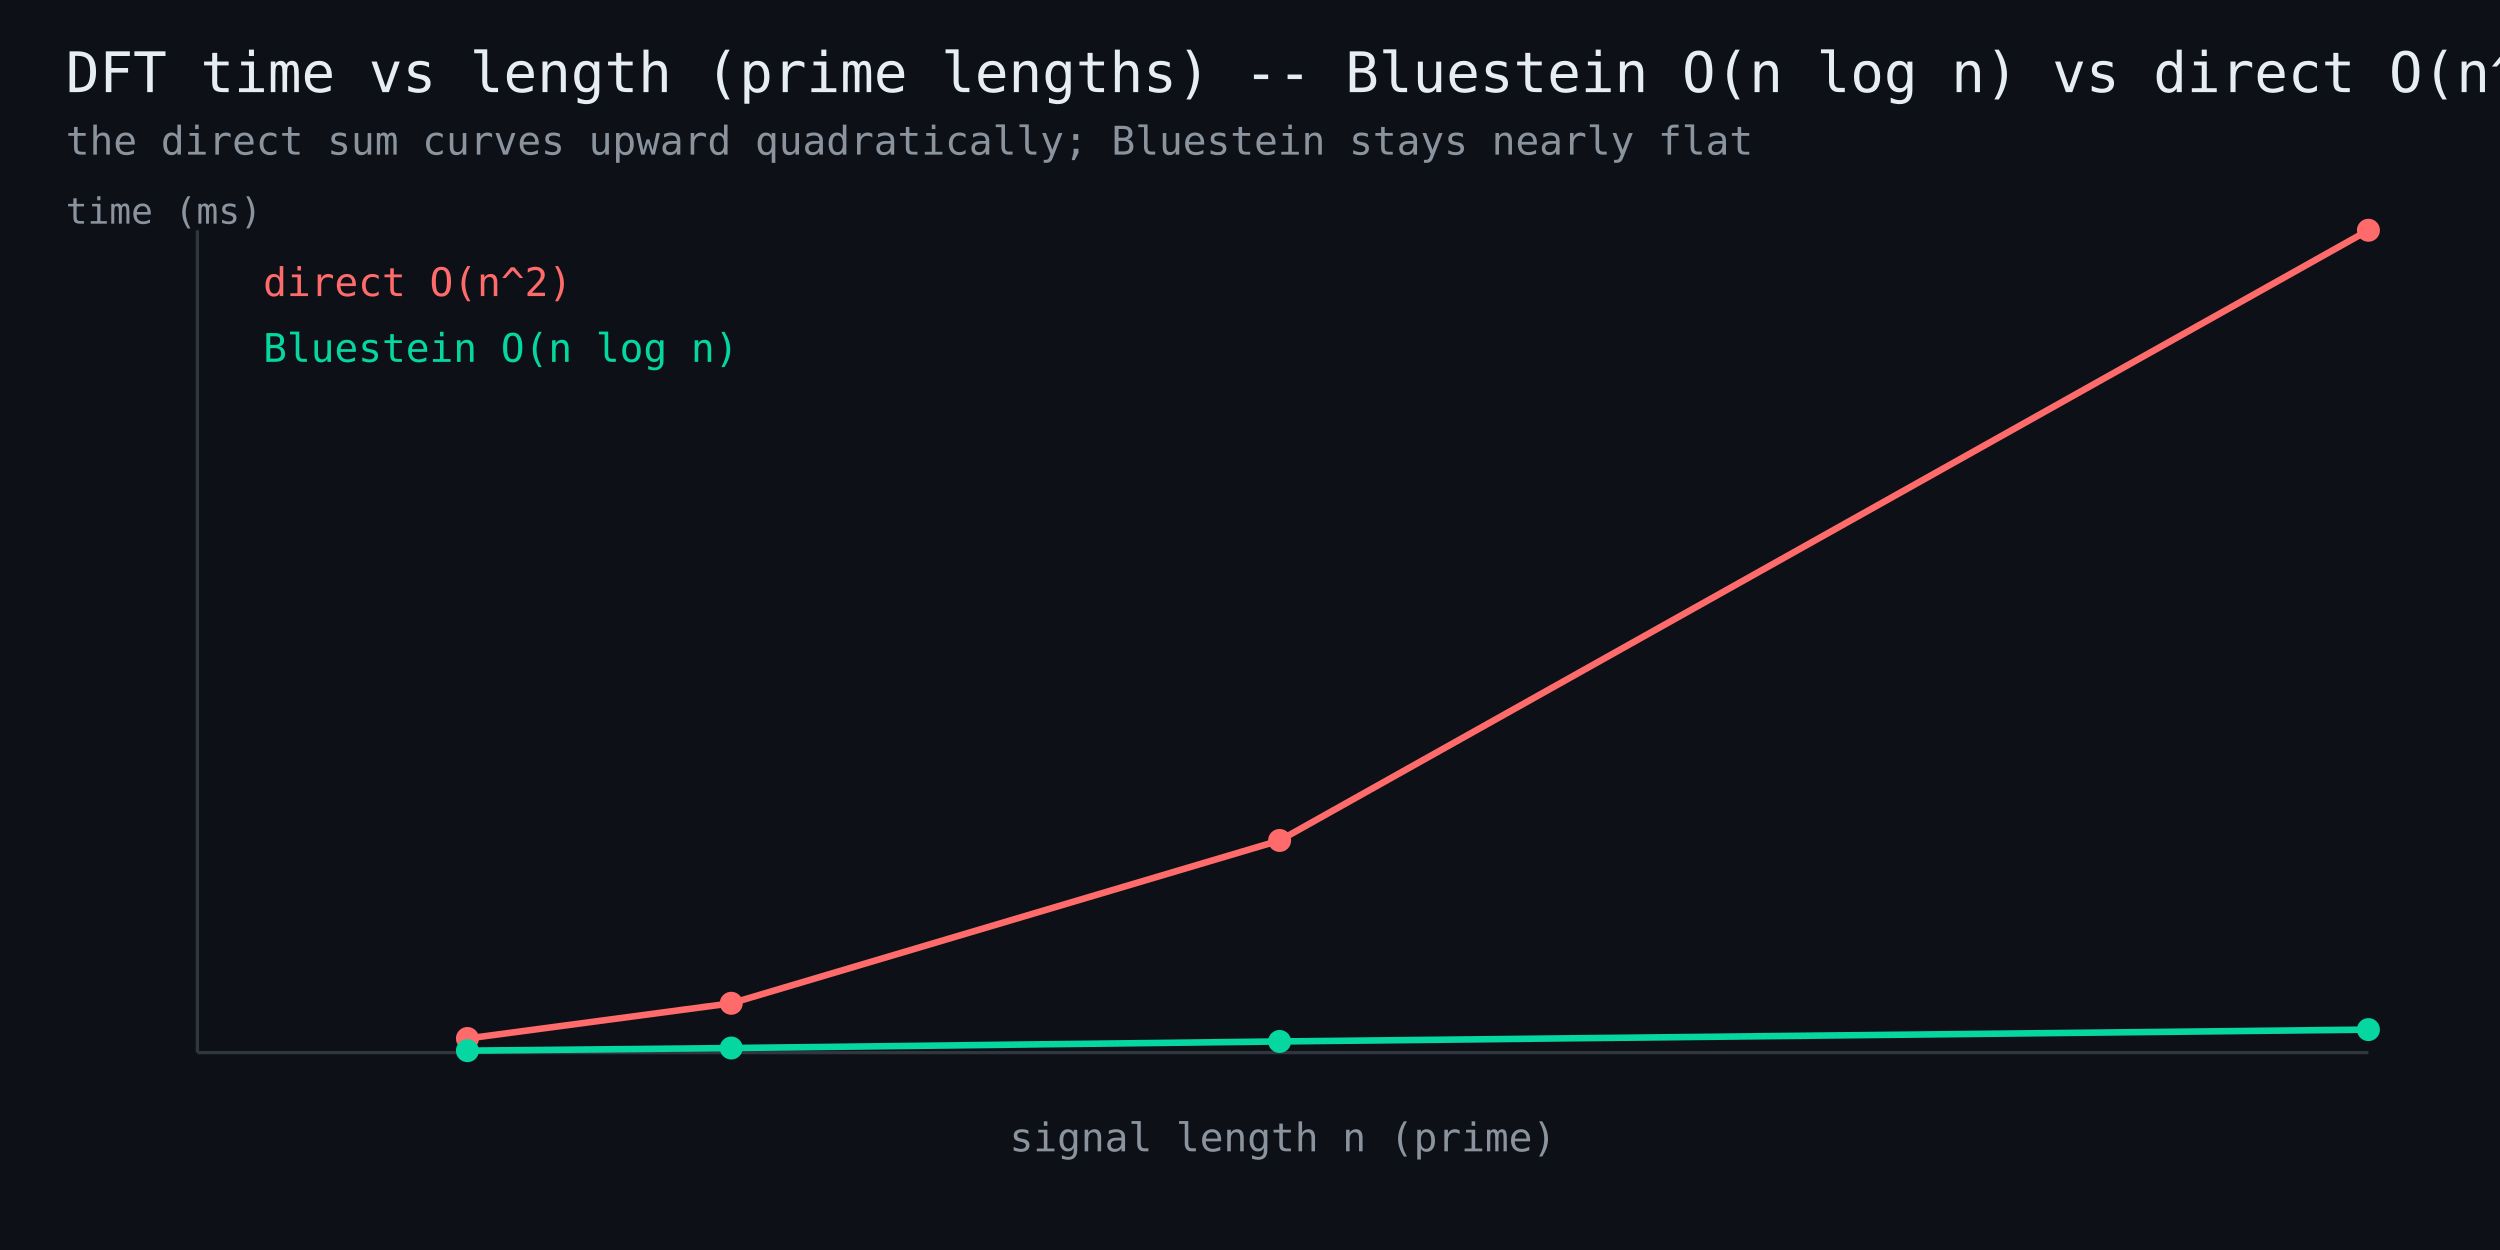
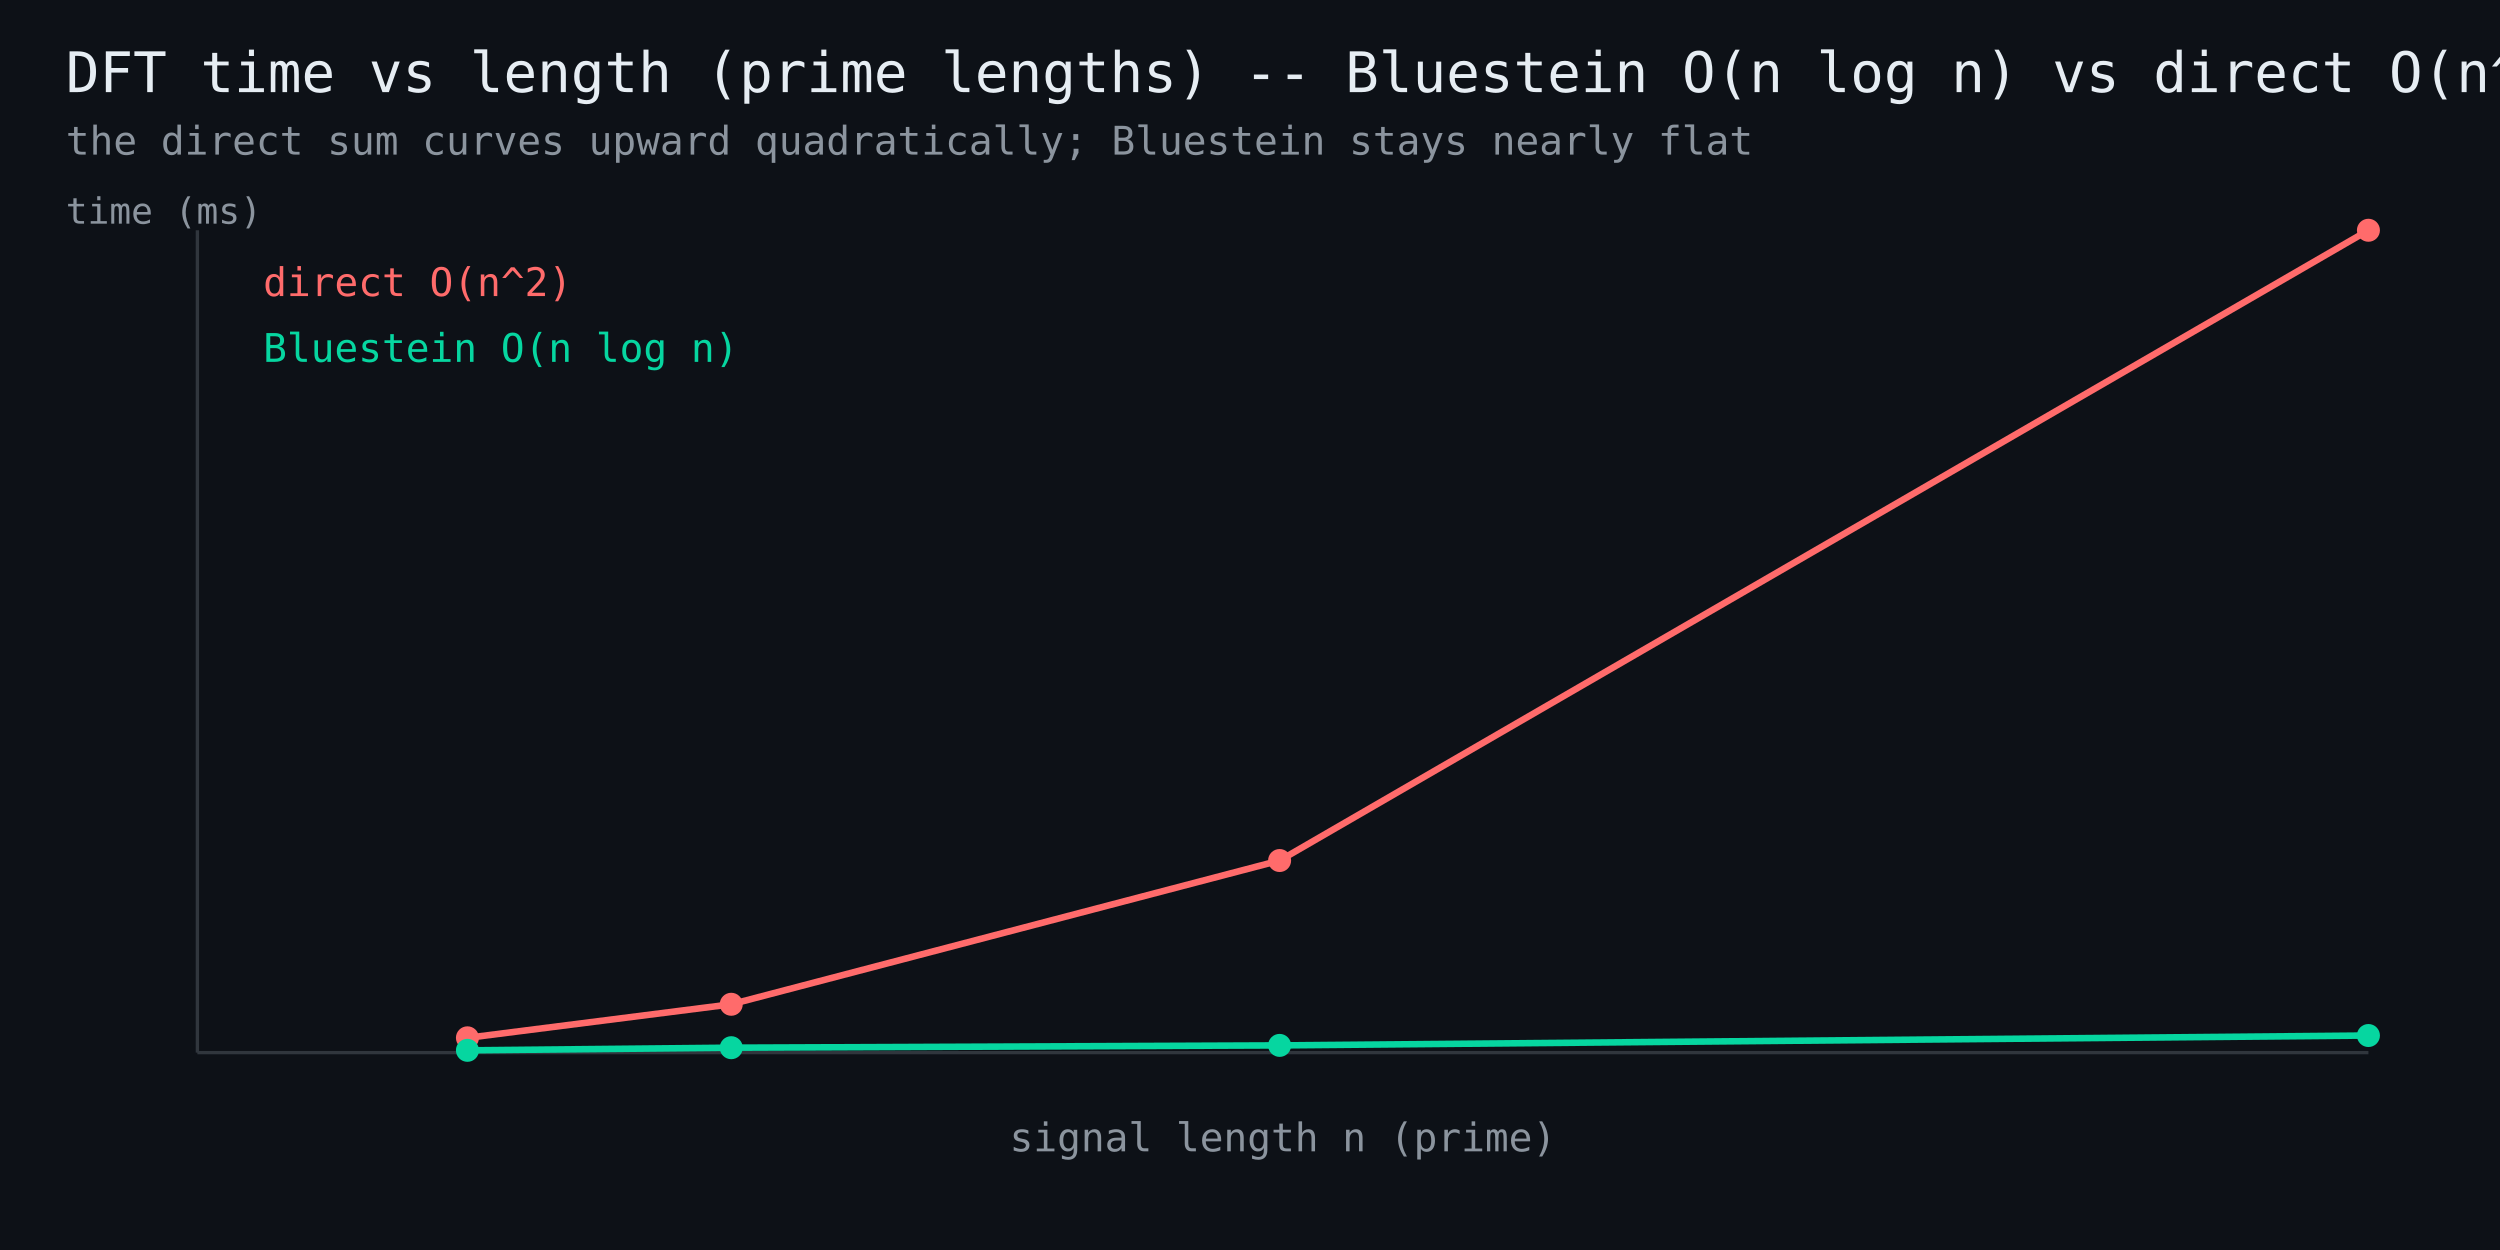
<svg xmlns="http://www.w3.org/2000/svg" width="760" height="380" viewBox="0 0 760 380" font-family="monospace">
  <rect width="760" height="380" fill="#0d1117" />
  <text x="20" y="28" fill="#e6edf3" font-size="17">DFT time vs length (prime lengths) -- Bluestein O(n log n) vs direct O(n^2)</text>
  <text x="20" y="47" fill="#8b949e" font-size="12">the direct sum curves upward quadratically; Bluestein stays nearly flat</text>
  <line x1="60" y1="320" x2="720" y2="320" stroke="#30363d" stroke-width="1" />
  <line x1="60" y1="320" x2="60" y2="70" stroke="#30363d" stroke-width="1" />
-   <polyline points="142.1,315.7 222.3,305.0 389.0,255.5 720.0,70.0" fill="none" stroke="#ff6b6b" stroke-width="2" />
-   <circle cx="142.1" cy="315.7" r="3.5" fill="#ff6b6b" />
-   <circle cx="222.3" cy="305.0" r="3.5" fill="#ff6b6b" />
-   <circle cx="389.0" cy="255.5" r="3.5" fill="#ff6b6b" />
+   <polyline points="142.1,315.5 222.3,305.3 389.0,261.6 720.0,70.0" fill="none" stroke="#ff6b6b" stroke-width="2" />
+   <circle cx="142.1" cy="315.5" r="3.5" fill="#ff6b6b" />
+   <circle cx="222.3" cy="305.3" r="3.5" fill="#ff6b6b" />
+   <circle cx="389.0" cy="261.6" r="3.5" fill="#ff6b6b" />
  <circle cx="720.0" cy="70.0" r="3.5" fill="#ff6b6b" />
  <text x="80" y="90" fill="#ff6b6b" font-size="12">direct O(n^2)</text>
-   <polyline points="142.1,319.4 222.3,318.6 389.0,316.6 720.0,313.0" fill="none" stroke="#06d6a0" stroke-width="2" />
-   <circle cx="142.1" cy="319.4" r="3.5" fill="#06d6a0" />
-   <circle cx="222.3" cy="318.6" r="3.5" fill="#06d6a0" />
-   <circle cx="389.0" cy="316.6" r="3.5" fill="#06d6a0" />
-   <circle cx="720.0" cy="313.0" r="3.5" fill="#06d6a0" />
+   <polyline points="142.1,319.3 222.3,318.5 389.0,317.8 720.0,314.8" fill="none" stroke="#06d6a0" stroke-width="2" />
+   <circle cx="142.1" cy="319.3" r="3.5" fill="#06d6a0" />
+   <circle cx="222.3" cy="318.5" r="3.5" fill="#06d6a0" />
+   <circle cx="389.0" cy="317.8" r="3.5" fill="#06d6a0" />
+   <circle cx="720.0" cy="314.8" r="3.5" fill="#06d6a0" />
  <text x="80" y="110" fill="#06d6a0" font-size="12">Bluestein O(n log n)</text>
  <text x="390" y="350" fill="#8b949e" font-size="12" text-anchor="middle">signal length n (prime)</text>
  <text x="20" y="68" fill="#8b949e" font-size="11">time (ms)</text>
</svg>
